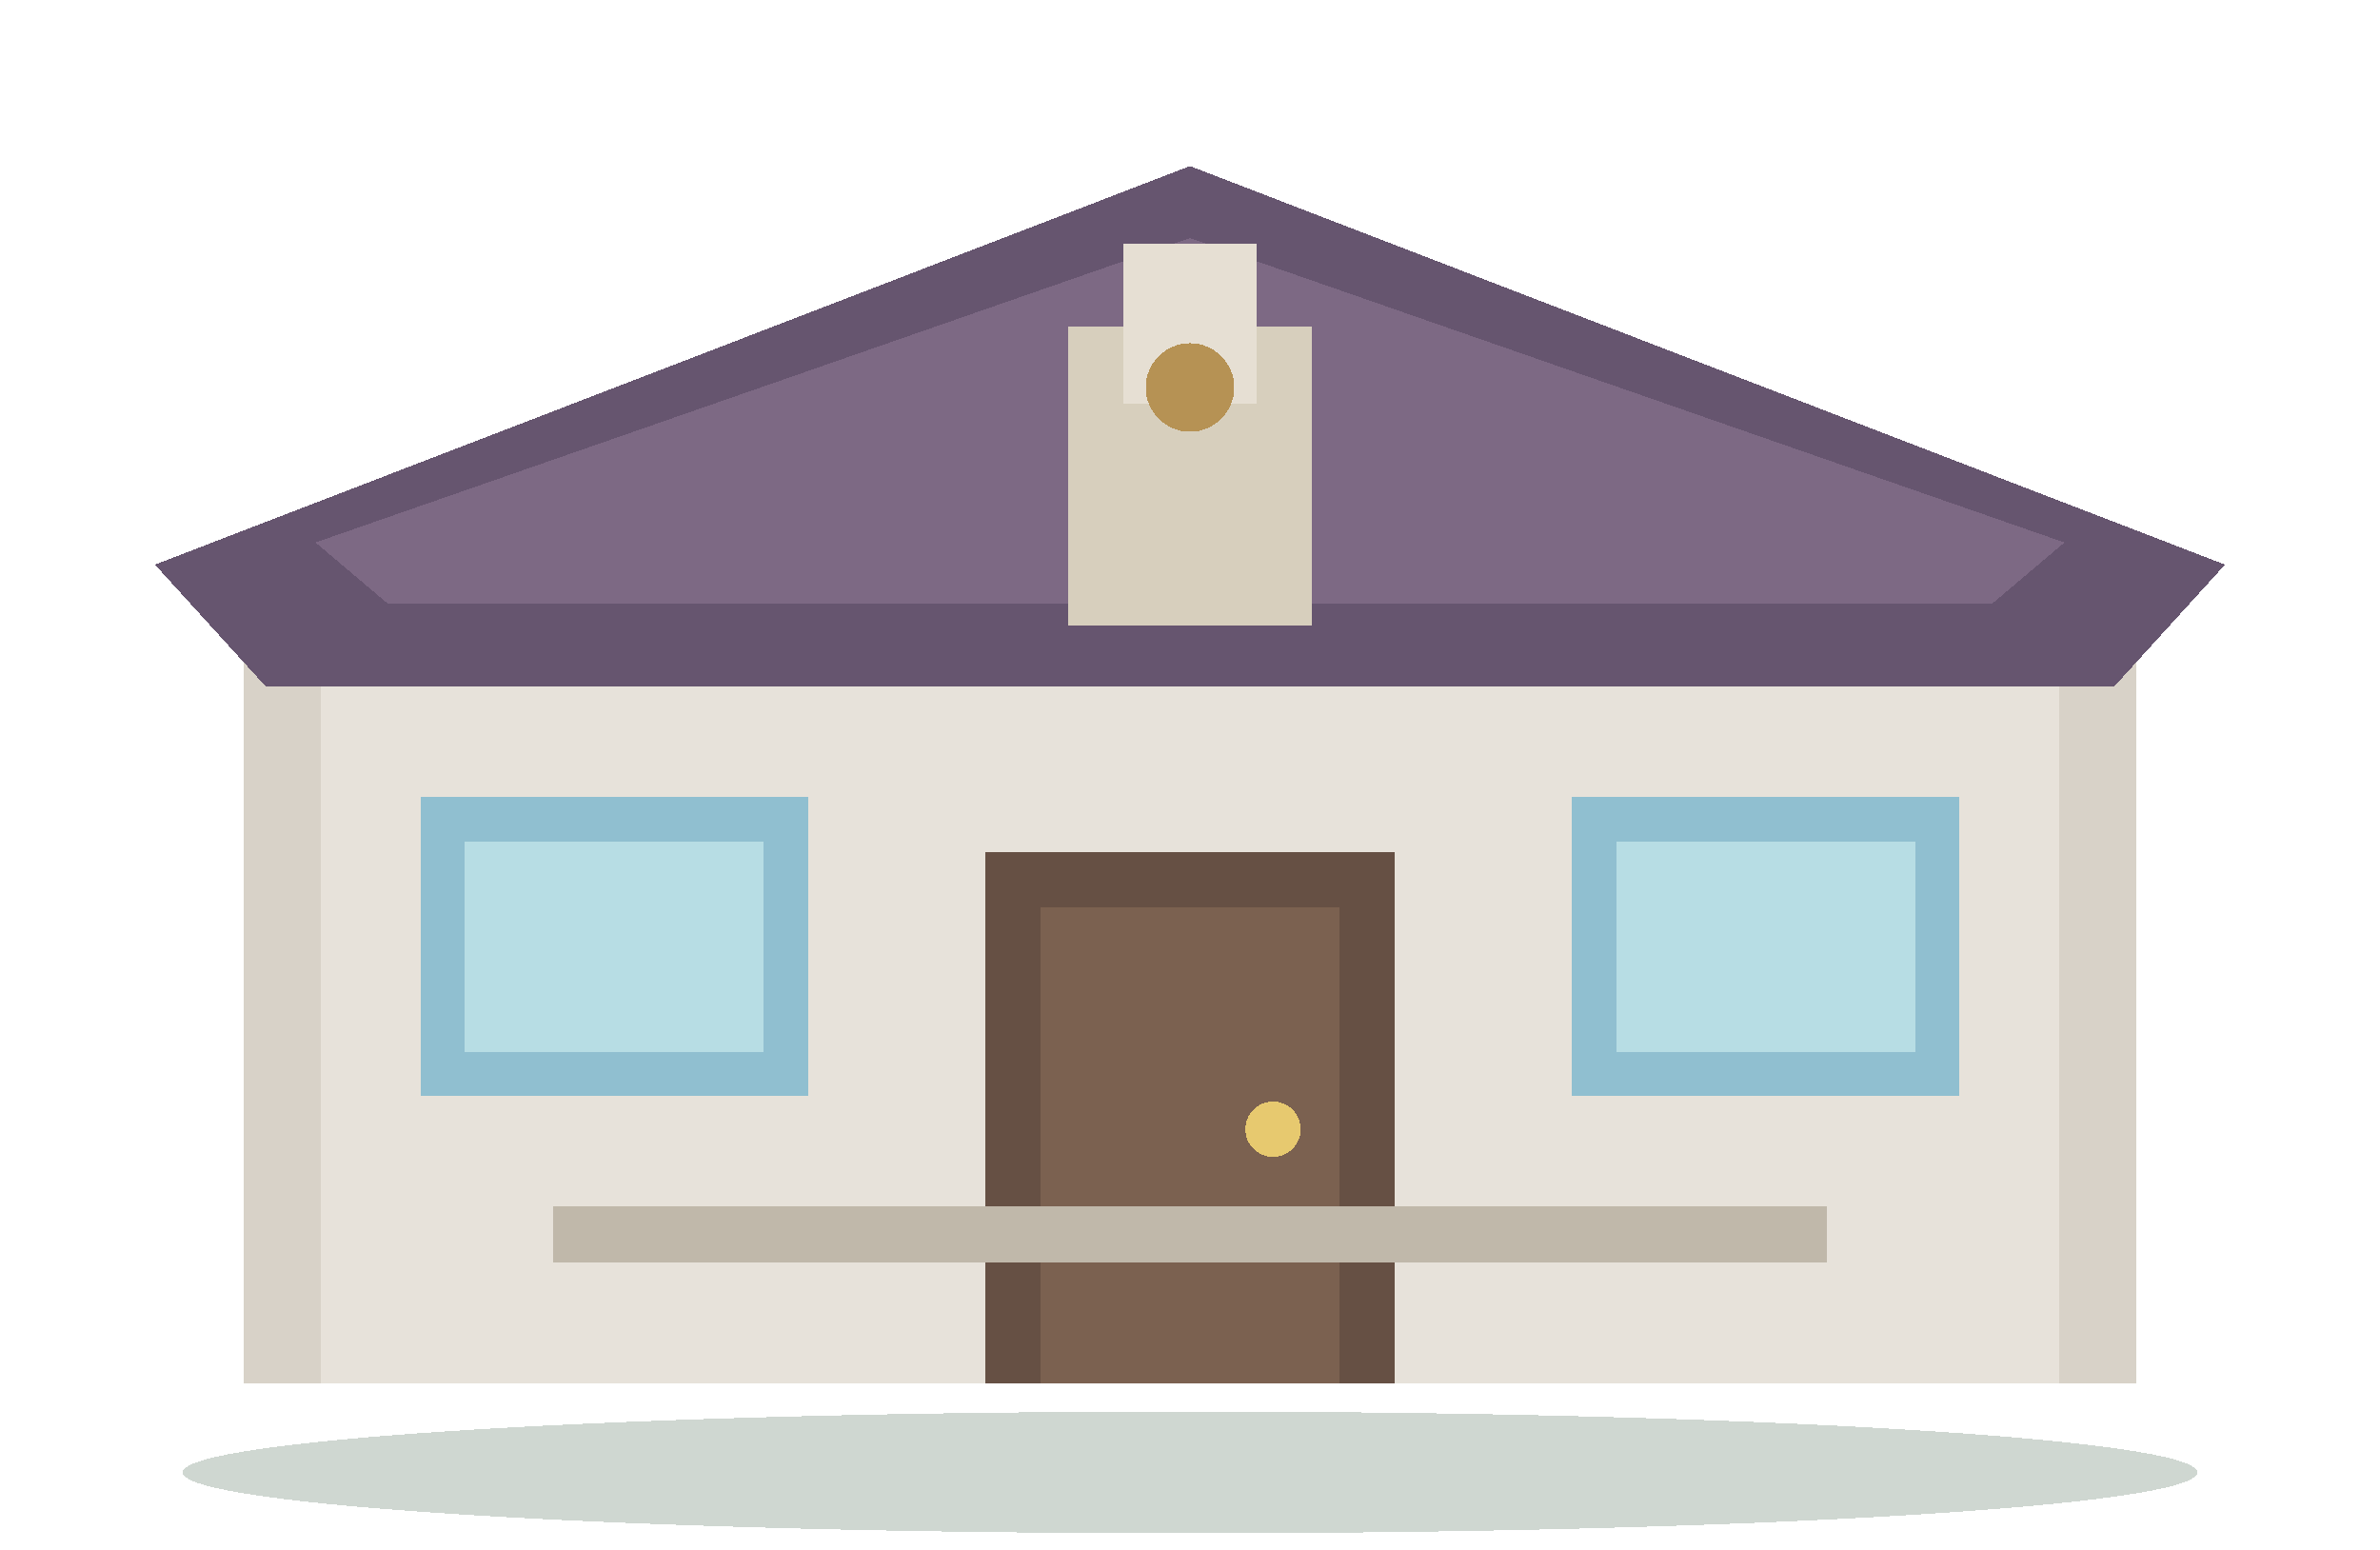
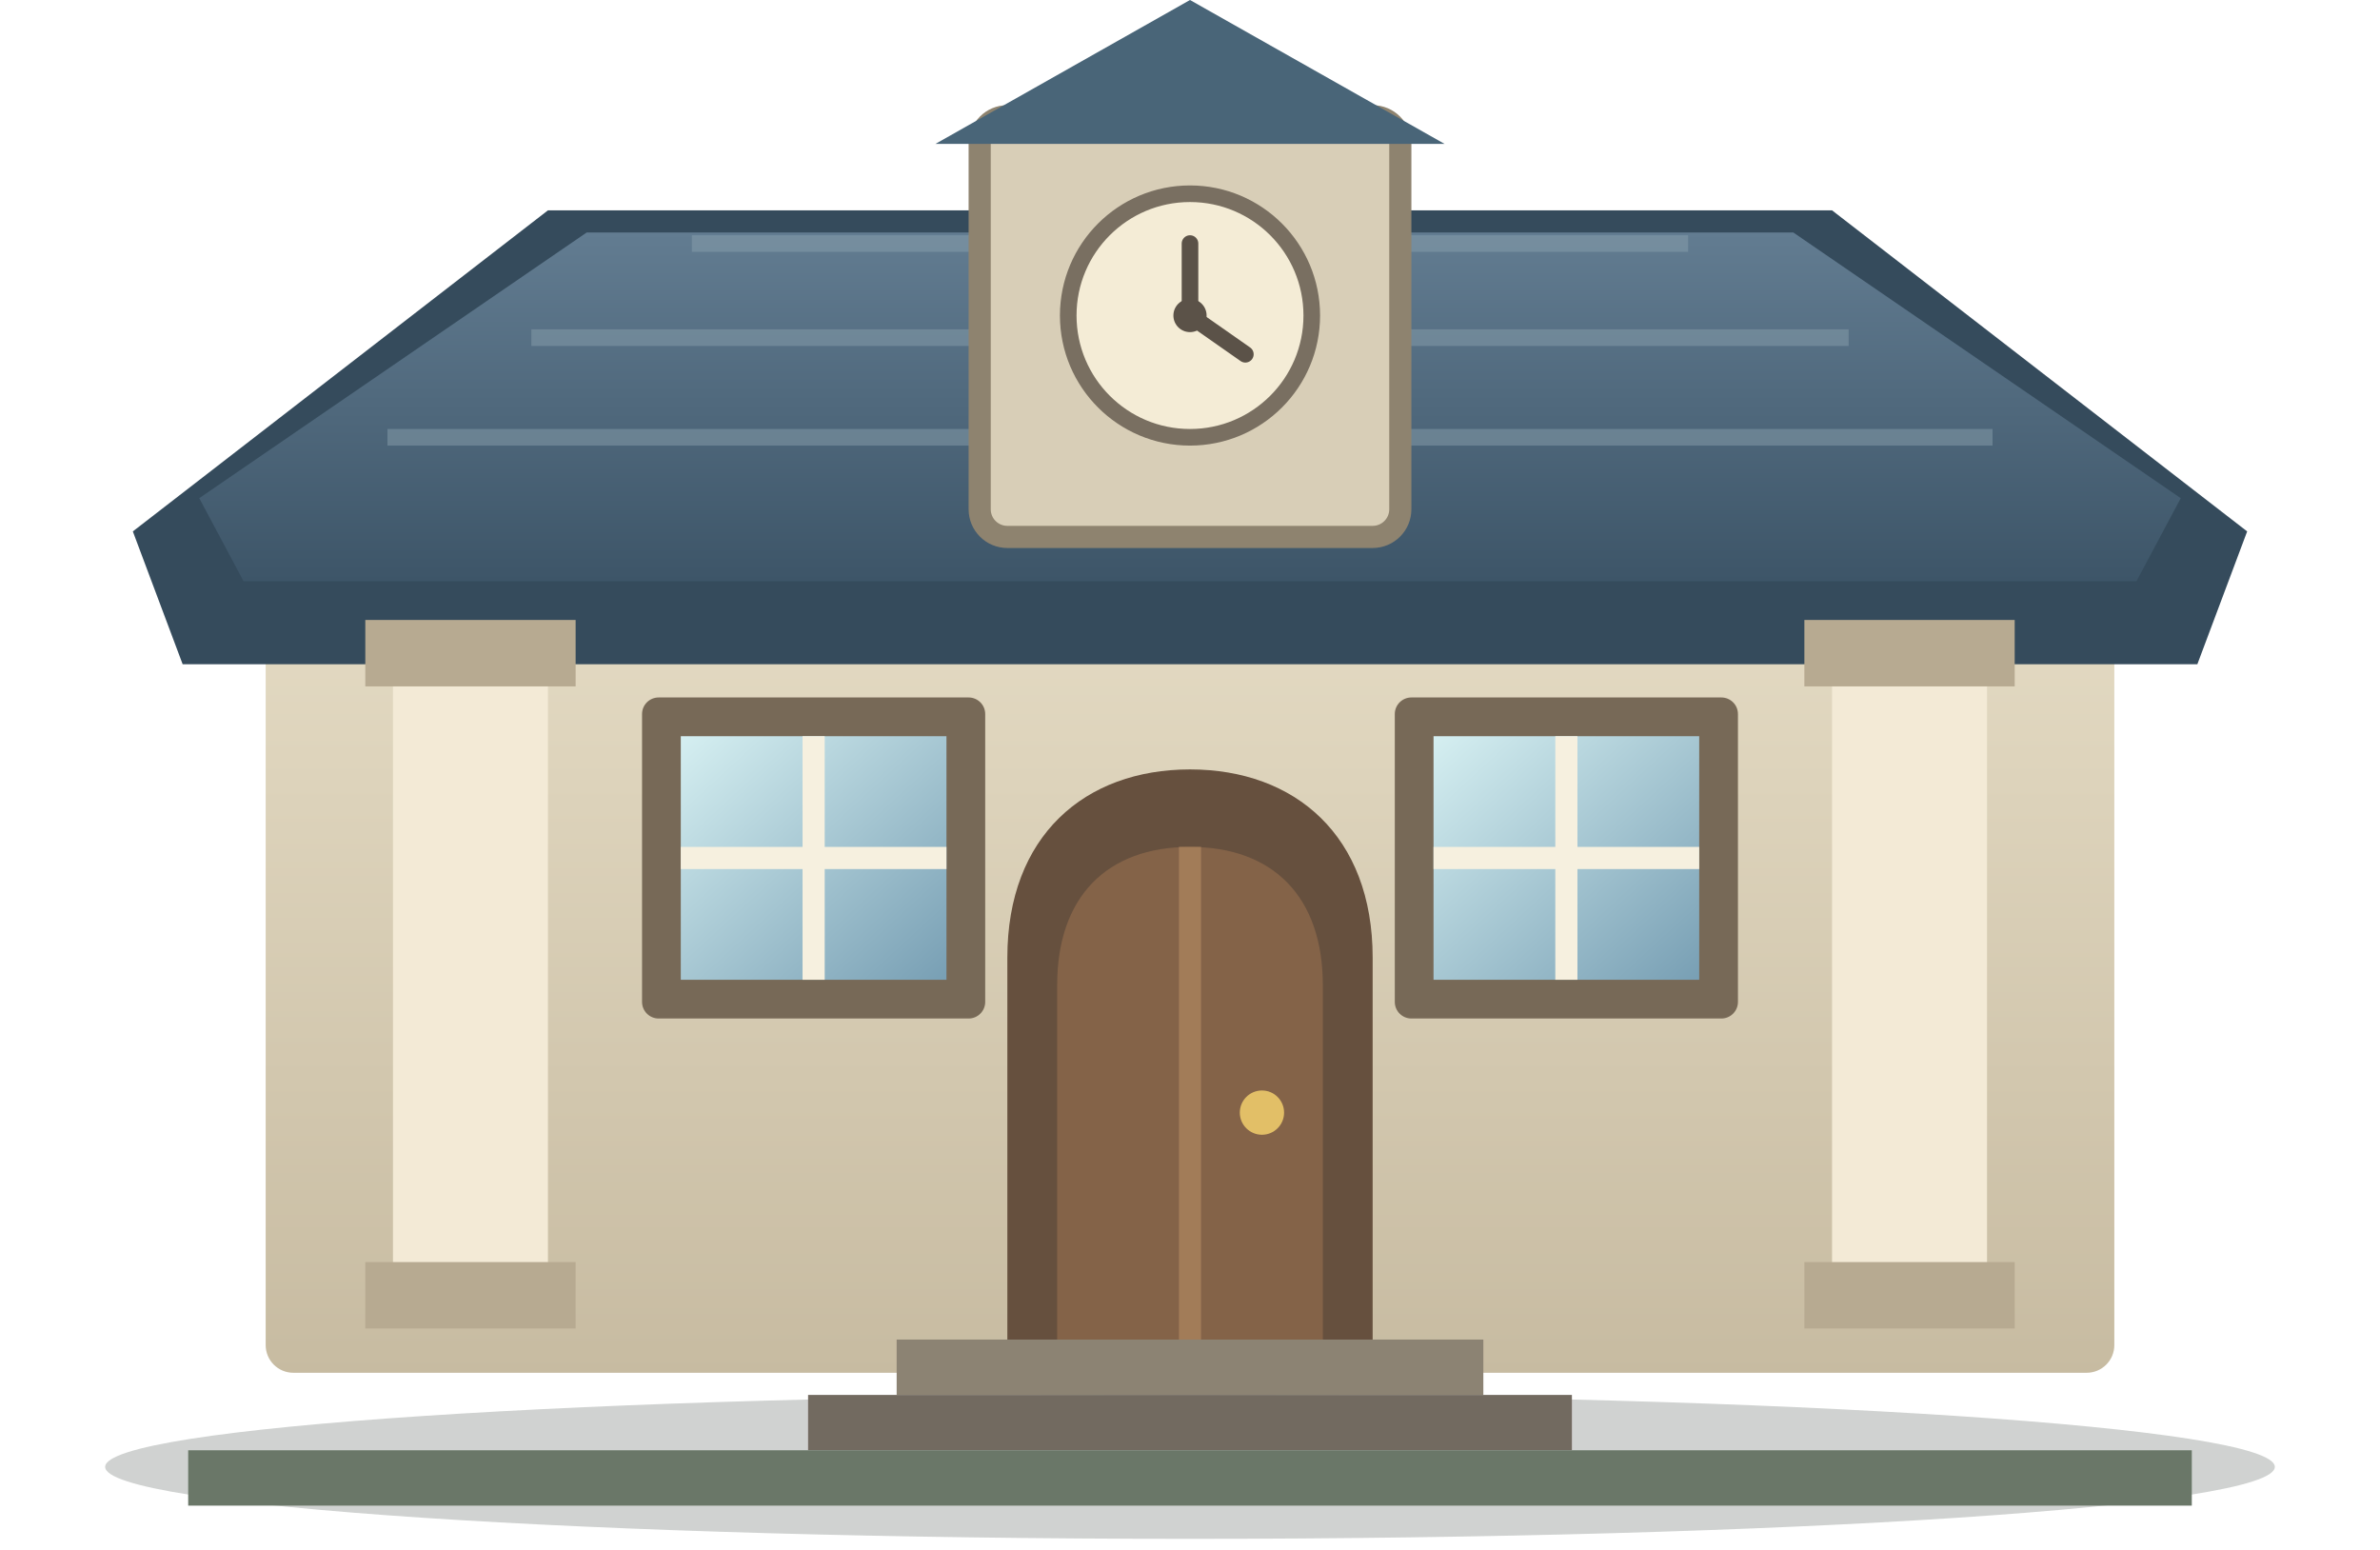
- <svg xmlns="http://www.w3.org/2000/svg" width="430" height="280" viewBox="0 0 430 280" shape-rendering="crispEdges">
-   <ellipse cx="215" cy="266" rx="182" ry="11" fill="#24472f" opacity=".22" />
-   <rect x="44" y="96" width="342" height="154" fill="#d8d2c8" />
-   <rect x="58" y="108" width="314" height="142" fill="#e7e2da" />
-   <polygon points="28,102 215,30 402,102 382,124 48,124" fill="#66556f" />
-   <polygon points="57,98 215,43 373,98 360,109 70,109" fill="#7d6984" />
-   <rect x="178" y="154" width="74" height="96" fill="#665044" />
-   <rect x="188" y="164" width="54" height="86" fill="#7b6150" />
-   <circle cx="230" cy="204" r="5" fill="#e7c96f" />
-   <rect x="76" y="144" width="70" height="54" fill="#90bfd0" />
-   <rect x="84" y="152" width="54" height="38" fill="#b7dde4" />
-   <rect x="284" y="144" width="70" height="54" fill="#90bfd0" />
-   <rect x="292" y="152" width="54" height="38" fill="#b7dde4" />
-   <rect x="193" y="59" width="44" height="54" fill="#d7cfbd" />
-   <rect x="203" y="44" width="24" height="29" fill="#e6dfd3" />
-   <circle cx="215" cy="70" r="8" fill="#b69254" />
-   <rect x="100" y="218" width="230" height="10" fill="#c0b8aa" />
+ <svg xmlns="http://www.w3.org/2000/svg" width="430" height="280" viewBox="0 0 430 280">
+   <defs>
+     <linearGradient id="stone" x1="0" y1="0" x2="0" y2="1">
+       <stop stop-color="#e8dfc8" />
+       <stop offset="1" stop-color="#c7bba1" />
+     </linearGradient>
+     <linearGradient id="roof" x1="0" y1="0" x2="0" y2="1">
+       <stop stop-color="#627c91" />
+       <stop offset="1" stop-color="#3d5568" />
+     </linearGradient>
+     <linearGradient id="glass" x1="0" y1="0" x2="1" y2="1">
+       <stop stop-color="#d5eff1" />
+       <stop offset="1" stop-color="#789fb4" />
+     </linearGradient>
+   </defs>
+   <ellipse cx="215" cy="265" rx="196" ry="13" fill="#27342c" opacity=".22" />
+   <rect x="48" y="88" width="334" height="160" rx="5" fill="url(#stone)" />
+   <path d="M24 96l75-58h232l75 58-9 24H33z" fill="#354b5c" />
+   <path d="M36 90l70-48h218l70 48-8 15H44z" fill="url(#roof)" />
+   <g stroke="#8aa0ad" stroke-width="3" opacity=".48">
+     <path d="M70 79h290" />
+     <path d="M96 61h238" />
+     <path d="M125 44h180" />
+   </g>
+   <rect x="177" y="21" width="76" height="76" rx="5" fill="#d8ceb7" stroke="#8e836f" stroke-width="4" />
+   <path d="M169 26l46-26 46 26z" fill="#496578" />
+   <circle cx="215" cy="57" r="22" fill="#f4ecd6" stroke="#796f61" stroke-width="3" />
+   <path d="M215 57l0-13M215 57l10 7" stroke="#5b5248" stroke-width="3" stroke-linecap="round" />
+   <circle cx="215" cy="57" r="3" fill="#5b5248" />
+   <g fill="#f3ead6">
+     <rect x="71" y="116" width="28" height="118" rx="3" />
+     <rect x="331" y="116" width="28" height="118" rx="3" />
+   </g>
+   <g fill="#b7aa91">
+     <rect x="66" y="112" width="38" height="12" />
+     <rect x="326" y="112" width="38" height="12" />
+     <rect x="66" y="228" width="38" height="12" />
+     <rect x="326" y="228" width="38" height="12" />
+   </g>
+   <g>
+     <rect x="116" y="126" width="62" height="58" rx="3" fill="#776957" />
+     <rect x="123" y="133" width="48" height="44" fill="url(#glass)" />
+     <path d="M147 133v44M123 155h48" stroke="#f6f0df" stroke-width="4" />
+     <rect x="252" y="126" width="62" height="58" rx="3" fill="#776957" />
+     <rect x="259" y="133" width="48" height="44" fill="url(#glass)" />
+     <path d="M283 133v44M259 155h48" stroke="#f6f0df" stroke-width="4" />
+   </g>
+   <path d="M182 248v-75c0-22 14-34 33-34s33 12 33 34v75z" fill="#66503e" />
+   <path d="M191 248v-70c0-16 9-25 24-25s24 9 24 25v70z" fill="#846348" />
+   <path d="M215 153v95" stroke="#a27c58" stroke-width="4" />
+   <circle cx="228" cy="201" r="4" fill="#e2bf67" />
+   <rect x="162" y="242" width="106" height="10" fill="#8c8373" />
+   <rect x="146" y="252" width="138" height="10" fill="#726a60" />
+   <rect x="34" y="262" width="362" height="10" fill="#6a7768" />
</svg>
